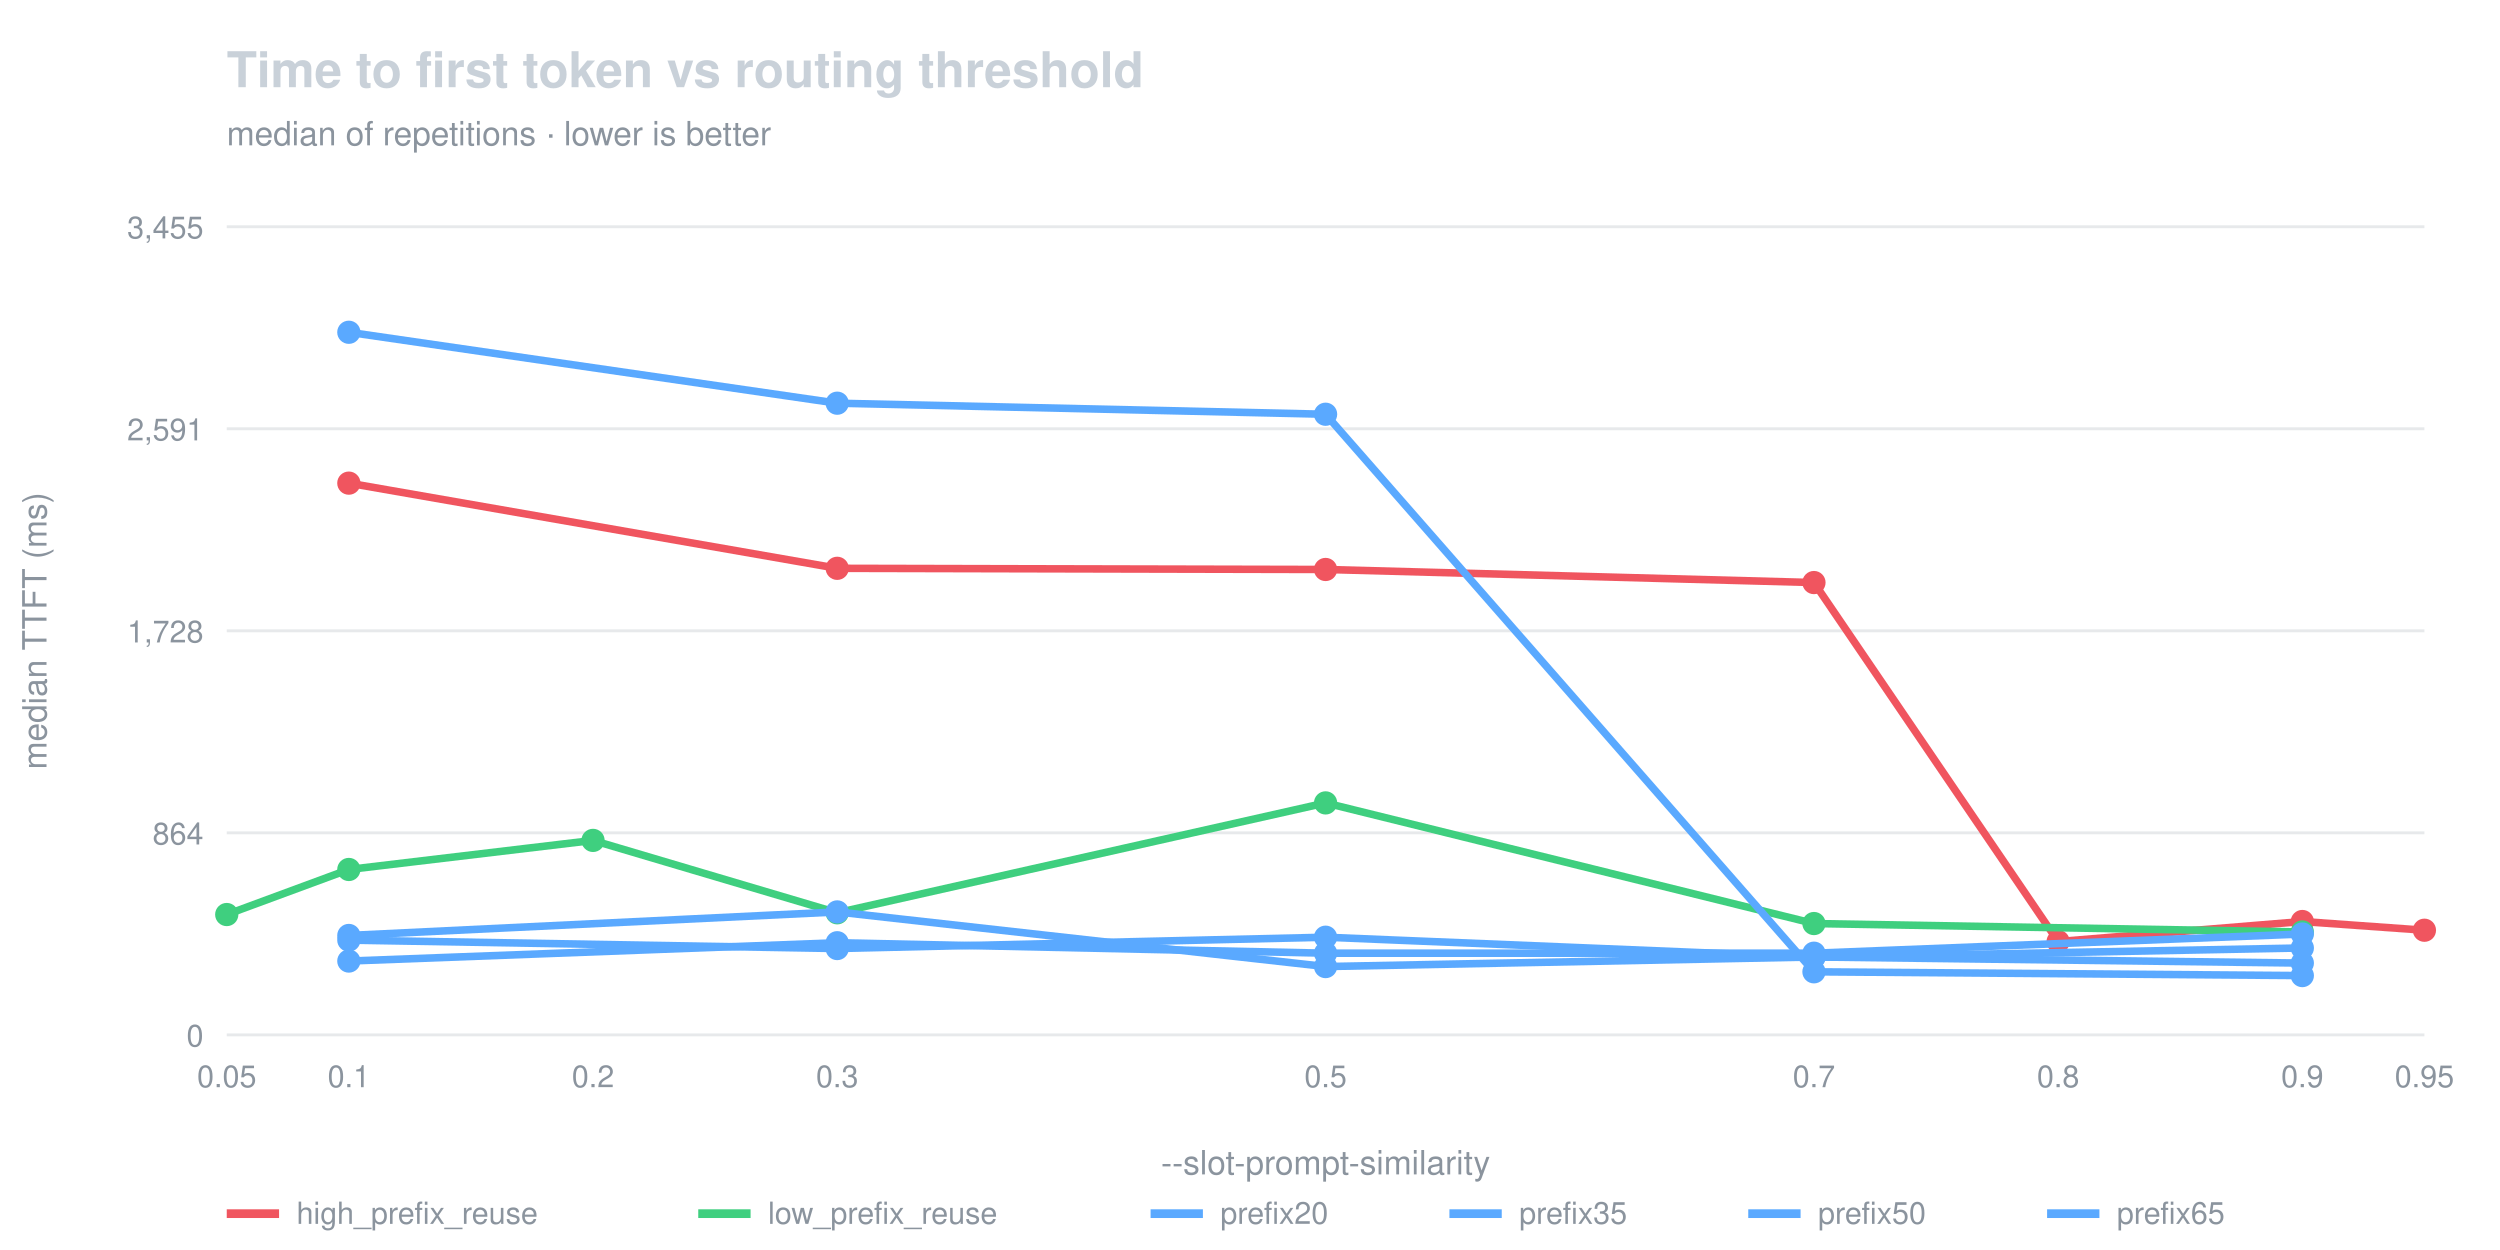
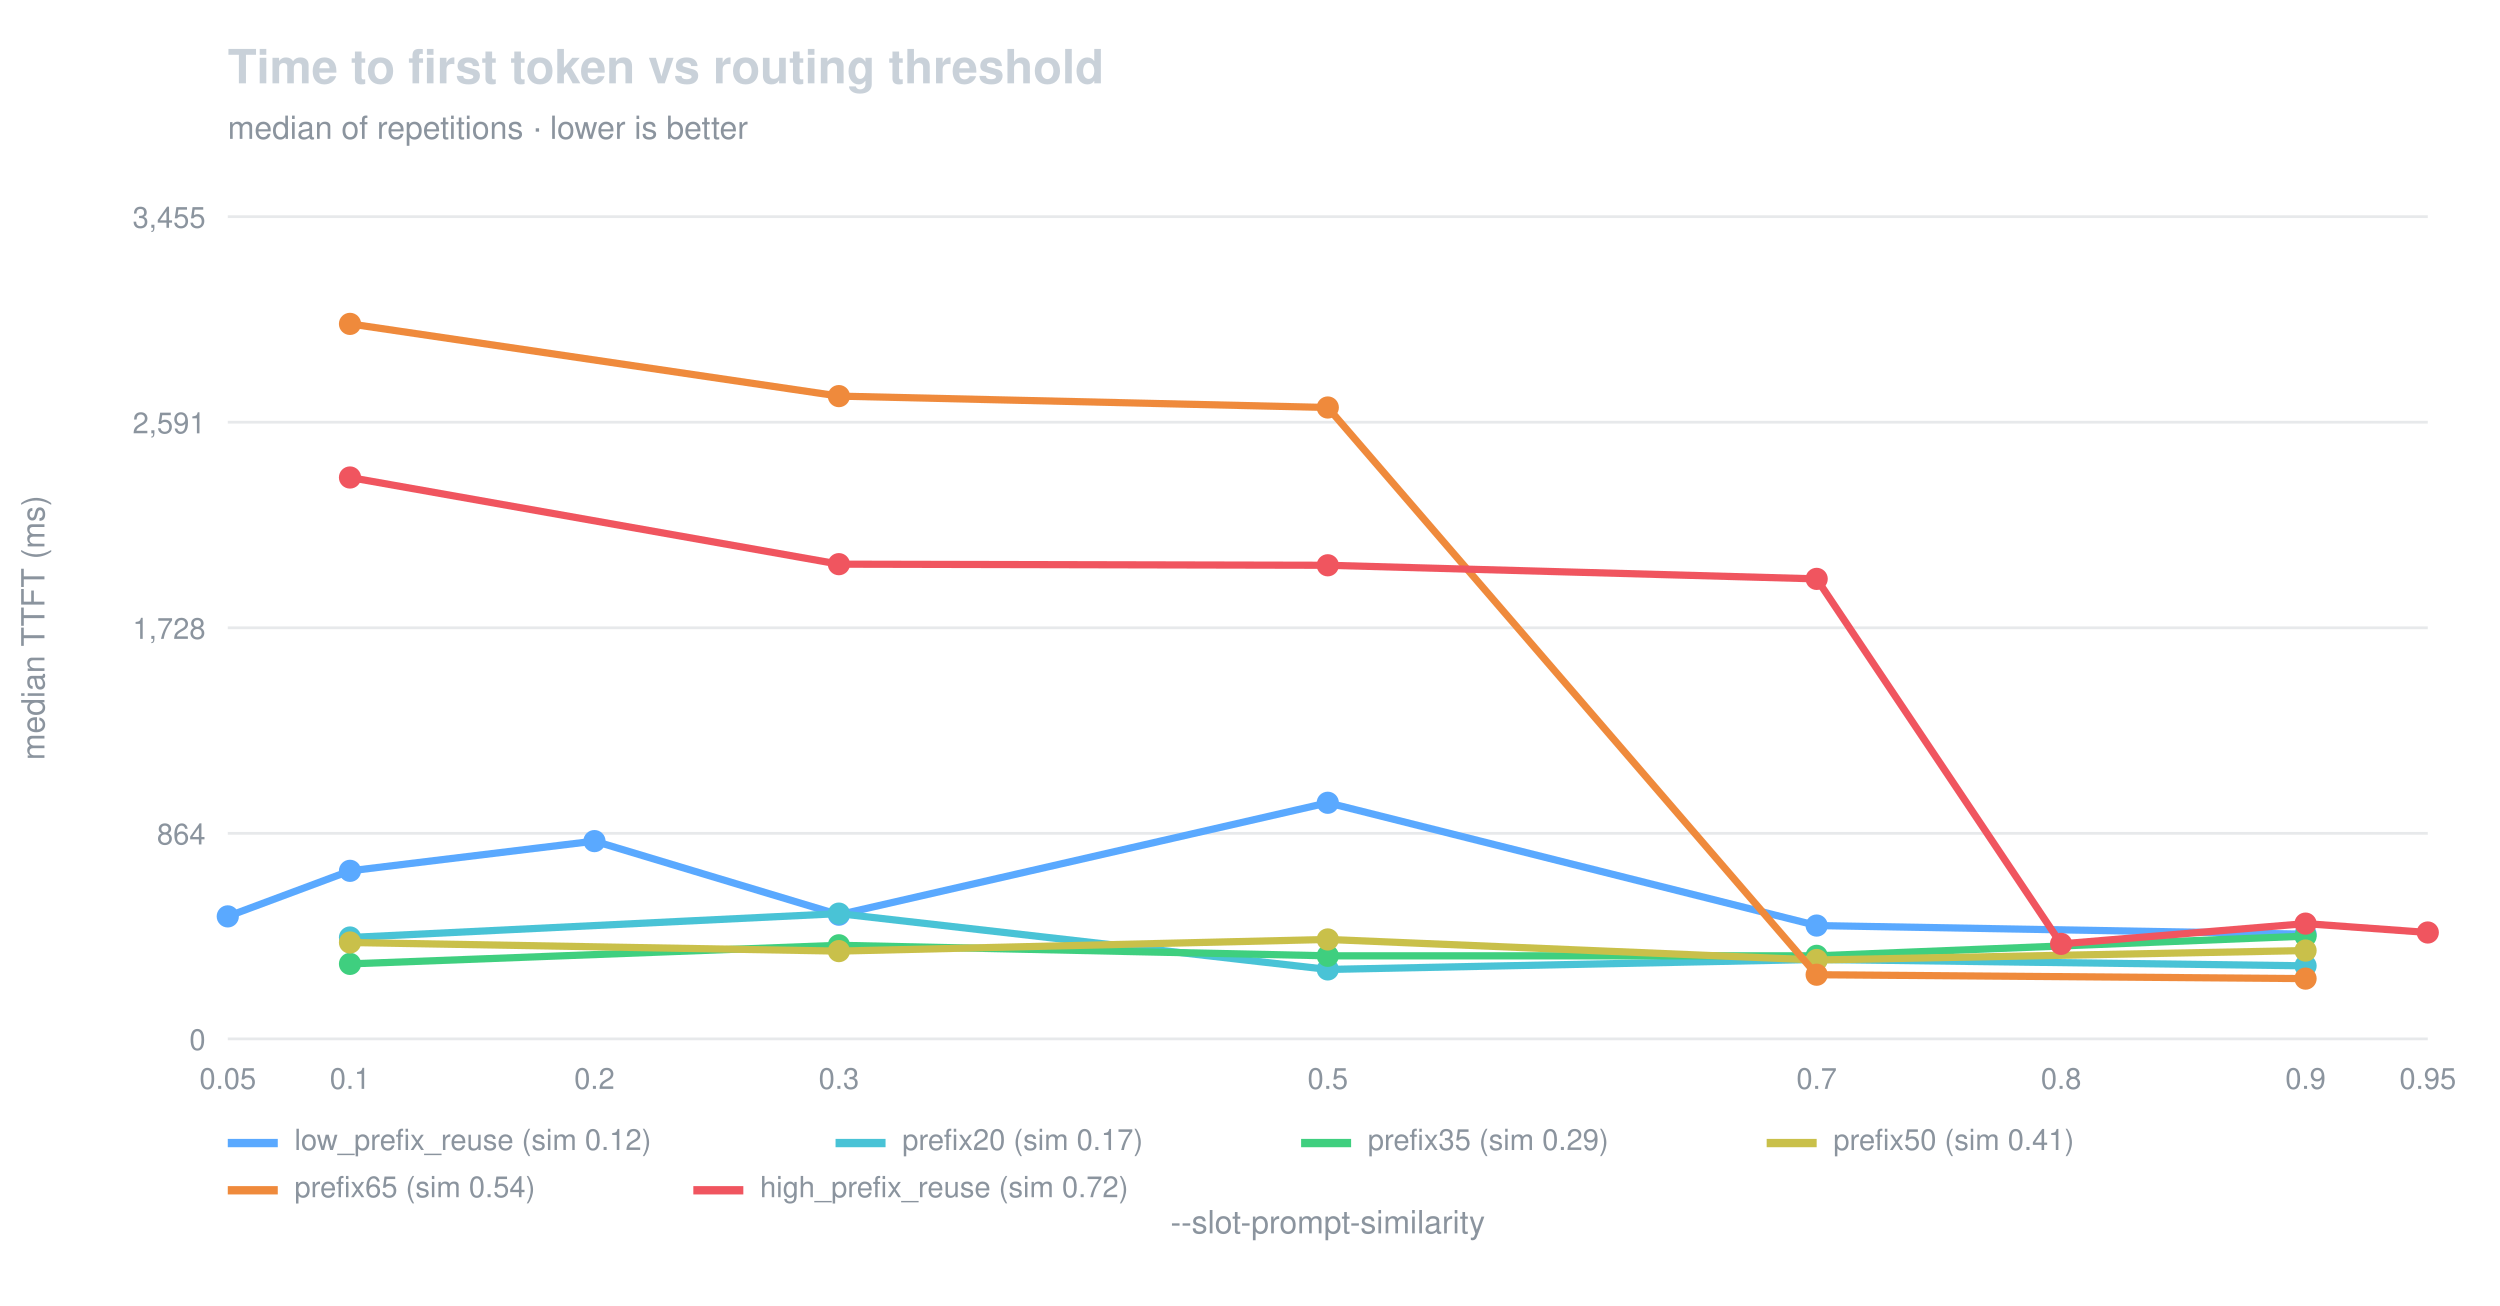
- <svg xmlns="http://www.w3.org/2000/svg" viewBox="0 0 860 430" width="860" height="430" font-family="-apple-system,Segoe UI,Helvetica,Arial,sans-serif">
+ <svg xmlns="http://www.w3.org/2000/svg" viewBox="0 0 900 470" width="900" height="470" font-family="-apple-system,Segoe UI,Helvetica,Arial,sans-serif">
  <style>.t{font-size:17px;font-weight:700;fill:#c9d1d9}.s{font-size:11.5px;fill:#8b949e}.a{font-size:10.5px;fill:#8b949e}.g{stroke:#8b949e;stroke-opacity:.2}@media(prefers-color-scheme:light){.t{fill:#1f2328}.s,.a{fill:#59636e}.g{stroke:#59636e}}</style>
-   <text x="78" y="30" class="t">Time to first token vs routing threshold</text>
-   <text x="78" y="50" class="s">median of repetitions · lower is better</text>
-   <line x1="78" y1="356.0" x2="834" y2="356.0" class="g" />
-   <text x="70" y="360.0" class="a" text-anchor="end">0</text>
-   <line x1="78" y1="286.5" x2="834" y2="286.5" class="g" />
-   <text x="70" y="290.5" class="a" text-anchor="end">864</text>
-   <line x1="78" y1="217.0" x2="834" y2="217.0" class="g" />
-   <text x="70" y="221.0" class="a" text-anchor="end">1,728</text>
-   <line x1="78" y1="147.5" x2="834" y2="147.5" class="g" />
-   <text x="70" y="151.5" class="a" text-anchor="end">2,591</text>
-   <line x1="78" y1="78.0" x2="834" y2="78.0" class="g" />
-   <text x="70" y="82.0" class="a" text-anchor="end">3,455</text>
-   <text x="78.0" y="374.0" class="a" text-anchor="middle">0.05</text>
-   <text x="120.0" y="374.0" class="a" text-anchor="middle">0.1</text>
-   <text x="204.0" y="374.0" class="a" text-anchor="middle">0.2</text>
-   <text x="288.0" y="374.0" class="a" text-anchor="middle">0.3</text>
-   <text x="456.0" y="374.0" class="a" text-anchor="middle">0.5</text>
-   <text x="624.0" y="374.0" class="a" text-anchor="middle">0.7</text>
-   <text x="708.0" y="374.0" class="a" text-anchor="middle">0.8</text>
-   <text x="792.0" y="374.0" class="a" text-anchor="middle">0.9</text>
-   <text x="834.0" y="374.0" class="a" text-anchor="middle">0.95</text>
-   <text x="456" y="404" class="s" text-anchor="middle">--slot-prompt-similarity</text>
-   <text x="16" y="217" class="s" transform="rotate(-90 16 217)" text-anchor="middle">median TTFT (ms)</text>
-   <path d="M120.0,166.2 L288.0,195.5 L456.0,195.9 L624.0,200.4 L708.0,323.9 L792.0,317.0 L834.0,320.0" fill="none" stroke="#f0555f" stroke-width="2.6" />
-   <circle cx="120.0" cy="166.2" r="4" fill="#f0555f" />
-   <circle cx="288.0" cy="195.5" r="4" fill="#f0555f" />
-   <circle cx="456.0" cy="195.9" r="4" fill="#f0555f" />
-   <circle cx="624.0" cy="200.4" r="4" fill="#f0555f" />
-   <circle cx="708.0" cy="323.9" r="4" fill="#f0555f" />
-   <circle cx="792.0" cy="317.0" r="4" fill="#f0555f" />
-   <circle cx="834.0" cy="320.0" r="4" fill="#f0555f" />
-   <path d="M78.0,314.6 L120.0,299.1 L204.0,289.1 L288.0,314.0 L456.0,276.2 L624.0,317.7 L792.0,320.6" fill="none" stroke="#3fcf7f" stroke-width="2.6" />
-   <circle cx="78.0" cy="314.6" r="4" fill="#3fcf7f" />
-   <circle cx="120.0" cy="299.1" r="4" fill="#3fcf7f" />
-   <circle cx="204.0" cy="289.1" r="4" fill="#3fcf7f" />
-   <circle cx="288.0" cy="314.0" r="4" fill="#3fcf7f" />
-   <circle cx="456.0" cy="276.2" r="4" fill="#3fcf7f" />
-   <circle cx="624.0" cy="317.7" r="4" fill="#3fcf7f" />
-   <circle cx="792.0" cy="320.6" r="4" fill="#3fcf7f" />
-   <path d="M120.0,321.8 L288.0,313.7 L456.0,332.5 L624.0,329.2 L792.0,331.3" fill="none" stroke="#5aa9ff" stroke-width="2.6" />
-   <circle cx="120.0" cy="321.8" r="4" fill="#5aa9ff" />
-   <circle cx="288.0" cy="313.7" r="4" fill="#5aa9ff" />
-   <circle cx="456.0" cy="332.5" r="4" fill="#5aa9ff" />
-   <circle cx="624.0" cy="329.2" r="4" fill="#5aa9ff" />
-   <circle cx="792.0" cy="331.3" r="4" fill="#5aa9ff" />
-   <path d="M120.0,330.6 L288.0,324.3 L456.0,327.9 L624.0,327.9 L792.0,321.3" fill="none" stroke="#5aa9ff" stroke-width="2.6" />
-   <circle cx="120.0" cy="330.6" r="4" fill="#5aa9ff" />
-   <circle cx="288.0" cy="324.3" r="4" fill="#5aa9ff" />
-   <circle cx="456.0" cy="327.9" r="4" fill="#5aa9ff" />
-   <circle cx="624.0" cy="327.9" r="4" fill="#5aa9ff" />
-   <circle cx="792.0" cy="321.3" r="4" fill="#5aa9ff" />
-   <path d="M120.0,323.4 L288.0,326.3 L456.0,322.4 L624.0,329.3 L792.0,326.1" fill="none" stroke="#5aa9ff" stroke-width="2.6" />
-   <circle cx="120.0" cy="323.4" r="4" fill="#5aa9ff" />
-   <circle cx="288.0" cy="326.3" r="4" fill="#5aa9ff" />
-   <circle cx="456.0" cy="322.4" r="4" fill="#5aa9ff" />
-   <circle cx="624.0" cy="329.3" r="4" fill="#5aa9ff" />
-   <circle cx="792.0" cy="326.1" r="4" fill="#5aa9ff" />
-   <path d="M120.0,114.3 L288.0,138.7 L456.0,142.5 L624.0,334.3 L792.0,335.6" fill="none" stroke="#5aa9ff" stroke-width="2.6" />
-   <circle cx="120.0" cy="114.3" r="4" fill="#5aa9ff" />
-   <circle cx="288.0" cy="138.7" r="4" fill="#5aa9ff" />
-   <circle cx="456.0" cy="142.5" r="4" fill="#5aa9ff" />
-   <circle cx="624.0" cy="334.3" r="4" fill="#5aa9ff" />
-   <circle cx="792.0" cy="335.6" r="4" fill="#5aa9ff" />
-   <rect x="78" y="416" width="18" height="3" fill="#f0555f" />
-   <text x="102" y="421" class="a">high_prefix_reuse</text>
-   <rect x="240.2" y="416" width="18" height="3" fill="#3fcf7f" />
-   <text x="264.2" y="421" class="a">low_prefix_reuse</text>
-   <rect x="395.8" y="416" width="18" height="3" fill="#5aa9ff" />
-   <text x="419.8" y="421" class="a">prefix20</text>
-   <rect x="498.6" y="416" width="18" height="3" fill="#5aa9ff" />
-   <text x="522.6" y="421" class="a">prefix35</text>
-   <rect x="601.4" y="416" width="18" height="3" fill="#5aa9ff" />
-   <text x="625.4" y="421" class="a">prefix50</text>
-   <rect x="704.2" y="416" width="18" height="3" fill="#5aa9ff" />
-   <text x="728.2" y="421" class="a">prefix65</text>
+   <text x="82" y="30" class="t">Time to first token vs routing threshold</text>
+   <text x="82" y="50" class="s">median of repetitions · lower is better</text>
+   <line x1="82" y1="374.0" x2="874" y2="374.0" class="g" />
+   <text x="74" y="378.0" class="a" text-anchor="end">0</text>
+   <line x1="82" y1="300.0" x2="874" y2="300.0" class="g" />
+   <text x="74" y="304.0" class="a" text-anchor="end">864</text>
+   <line x1="82" y1="226.0" x2="874" y2="226.0" class="g" />
+   <text x="74" y="230.0" class="a" text-anchor="end">1,728</text>
+   <line x1="82" y1="152.0" x2="874" y2="152.0" class="g" />
+   <text x="74" y="156.0" class="a" text-anchor="end">2,591</text>
+   <line x1="82" y1="78.0" x2="874" y2="78.0" class="g" />
+   <text x="74" y="82.0" class="a" text-anchor="end">3,455</text>
+   <text x="82.0" y="392.0" class="a" text-anchor="middle">0.05</text>
+   <text x="126.0" y="392.0" class="a" text-anchor="middle">0.1</text>
+   <text x="214.0" y="392.0" class="a" text-anchor="middle">0.2</text>
+   <text x="302.0" y="392.0" class="a" text-anchor="middle">0.3</text>
+   <text x="478.0" y="392.0" class="a" text-anchor="middle">0.5</text>
+   <text x="654.0" y="392.0" class="a" text-anchor="middle">0.7</text>
+   <text x="742.0" y="392.0" class="a" text-anchor="middle">0.8</text>
+   <text x="830.0" y="392.0" class="a" text-anchor="middle">0.9</text>
+   <text x="874.0" y="392.0" class="a" text-anchor="middle">0.95</text>
+   <text x="478" y="444" class="s" text-anchor="middle">--slot-prompt-similarity</text>
+   <text x="16" y="226" class="s" transform="rotate(-90 16 226)" text-anchor="middle">median TTFT (ms)</text>
+   <path d="M82.0,329.9 L126.0,313.5 L214.0,302.8 L302.0,329.3 L478.0,289.0 L654.0,333.2 L830.0,336.3" fill="none" stroke="#5aa9ff" stroke-width="2.6" />
+   <circle cx="82.0" cy="329.9" r="4" fill="#5aa9ff" />
+   <circle cx="126.0" cy="313.5" r="4" fill="#5aa9ff" />
+   <circle cx="214.0" cy="302.8" r="4" fill="#5aa9ff" />
+   <circle cx="302.0" cy="329.3" r="4" fill="#5aa9ff" />
+   <circle cx="478.0" cy="289.0" r="4" fill="#5aa9ff" />
+   <circle cx="654.0" cy="333.2" r="4" fill="#5aa9ff" />
+   <circle cx="830.0" cy="336.3" r="4" fill="#5aa9ff" />
+   <path d="M126.0,337.5 L302.0,328.9 L478.0,349.0 L654.0,345.4 L830.0,347.7" fill="none" stroke="#49c3d6" stroke-width="2.6" />
+   <circle cx="126.0" cy="337.5" r="4" fill="#49c3d6" />
+   <circle cx="302.0" cy="328.9" r="4" fill="#49c3d6" />
+   <circle cx="478.0" cy="349.0" r="4" fill="#49c3d6" />
+   <circle cx="654.0" cy="345.4" r="4" fill="#49c3d6" />
+   <circle cx="830.0" cy="347.7" r="4" fill="#49c3d6" />
+   <path d="M126.0,347.0 L302.0,340.3 L478.0,344.1 L654.0,344.1 L830.0,337.0" fill="none" stroke="#3fcf7f" stroke-width="2.6" />
+   <circle cx="126.0" cy="347.0" r="4" fill="#3fcf7f" />
+   <circle cx="302.0" cy="340.3" r="4" fill="#3fcf7f" />
+   <circle cx="478.0" cy="344.1" r="4" fill="#3fcf7f" />
+   <circle cx="654.0" cy="344.1" r="4" fill="#3fcf7f" />
+   <circle cx="830.0" cy="337.0" r="4" fill="#3fcf7f" />
+   <path d="M126.0,339.3 L302.0,342.4 L478.0,338.2 L654.0,345.6 L830.0,342.2" fill="none" stroke="#c9c04a" stroke-width="2.6" />
+   <circle cx="126.0" cy="339.3" r="4" fill="#c9c04a" />
+   <circle cx="302.0" cy="342.4" r="4" fill="#c9c04a" />
+   <circle cx="478.0" cy="338.2" r="4" fill="#c9c04a" />
+   <circle cx="654.0" cy="345.6" r="4" fill="#c9c04a" />
+   <circle cx="830.0" cy="342.2" r="4" fill="#c9c04a" />
+   <path d="M126.0,116.6 L302.0,142.6 L478.0,146.7 L654.0,350.9 L830.0,352.3" fill="none" stroke="#ef8a3c" stroke-width="2.6" />
+   <circle cx="126.0" cy="116.6" r="4" fill="#ef8a3c" />
+   <circle cx="302.0" cy="142.6" r="4" fill="#ef8a3c" />
+   <circle cx="478.0" cy="146.7" r="4" fill="#ef8a3c" />
+   <circle cx="654.0" cy="350.9" r="4" fill="#ef8a3c" />
+   <circle cx="830.0" cy="352.3" r="4" fill="#ef8a3c" />
+   <path d="M126.0,171.9 L302.0,203.1 L478.0,203.5 L654.0,208.4 L742.0,339.8 L830.0,332.5 L874.0,335.7" fill="none" stroke="#f0555f" stroke-width="2.6" />
+   <circle cx="126.0" cy="171.9" r="4" fill="#f0555f" />
+   <circle cx="302.0" cy="203.1" r="4" fill="#f0555f" />
+   <circle cx="478.0" cy="203.5" r="4" fill="#f0555f" />
+   <circle cx="654.0" cy="208.4" r="4" fill="#f0555f" />
+   <circle cx="742.0" cy="339.8" r="4" fill="#f0555f" />
+   <circle cx="830.0" cy="332.5" r="4" fill="#f0555f" />
+   <circle cx="874.0" cy="335.7" r="4" fill="#f0555f" />
+   <rect x="82" y="410" width="18" height="3" fill="#5aa9ff" />
+   <text x="106" y="414" class="a">low_prefix_reuse (sim 0.12)</text>
+   <rect x="300.8" y="410" width="18" height="3" fill="#49c3d6" />
+   <text x="324.8" y="414" class="a">prefix20 (sim 0.17)</text>
+   <rect x="468.4" y="410" width="18" height="3" fill="#3fcf7f" />
+   <text x="492.4" y="414" class="a">prefix35 (sim 0.29)</text>
+   <rect x="636.0" y="410" width="18" height="3" fill="#c9c04a" />
+   <text x="660.0" y="414" class="a">prefix50 (sim 0.41)</text>
+   <rect x="82" y="427" width="18" height="3" fill="#ef8a3c" />
+   <text x="106" y="431" class="a">prefix65 (sim 0.54)</text>
+   <rect x="249.6" y="427" width="18" height="3" fill="#f0555f" />
+   <text x="273.6" y="431" class="a">high_prefix_reuse (sim 0.72)</text>
</svg>
